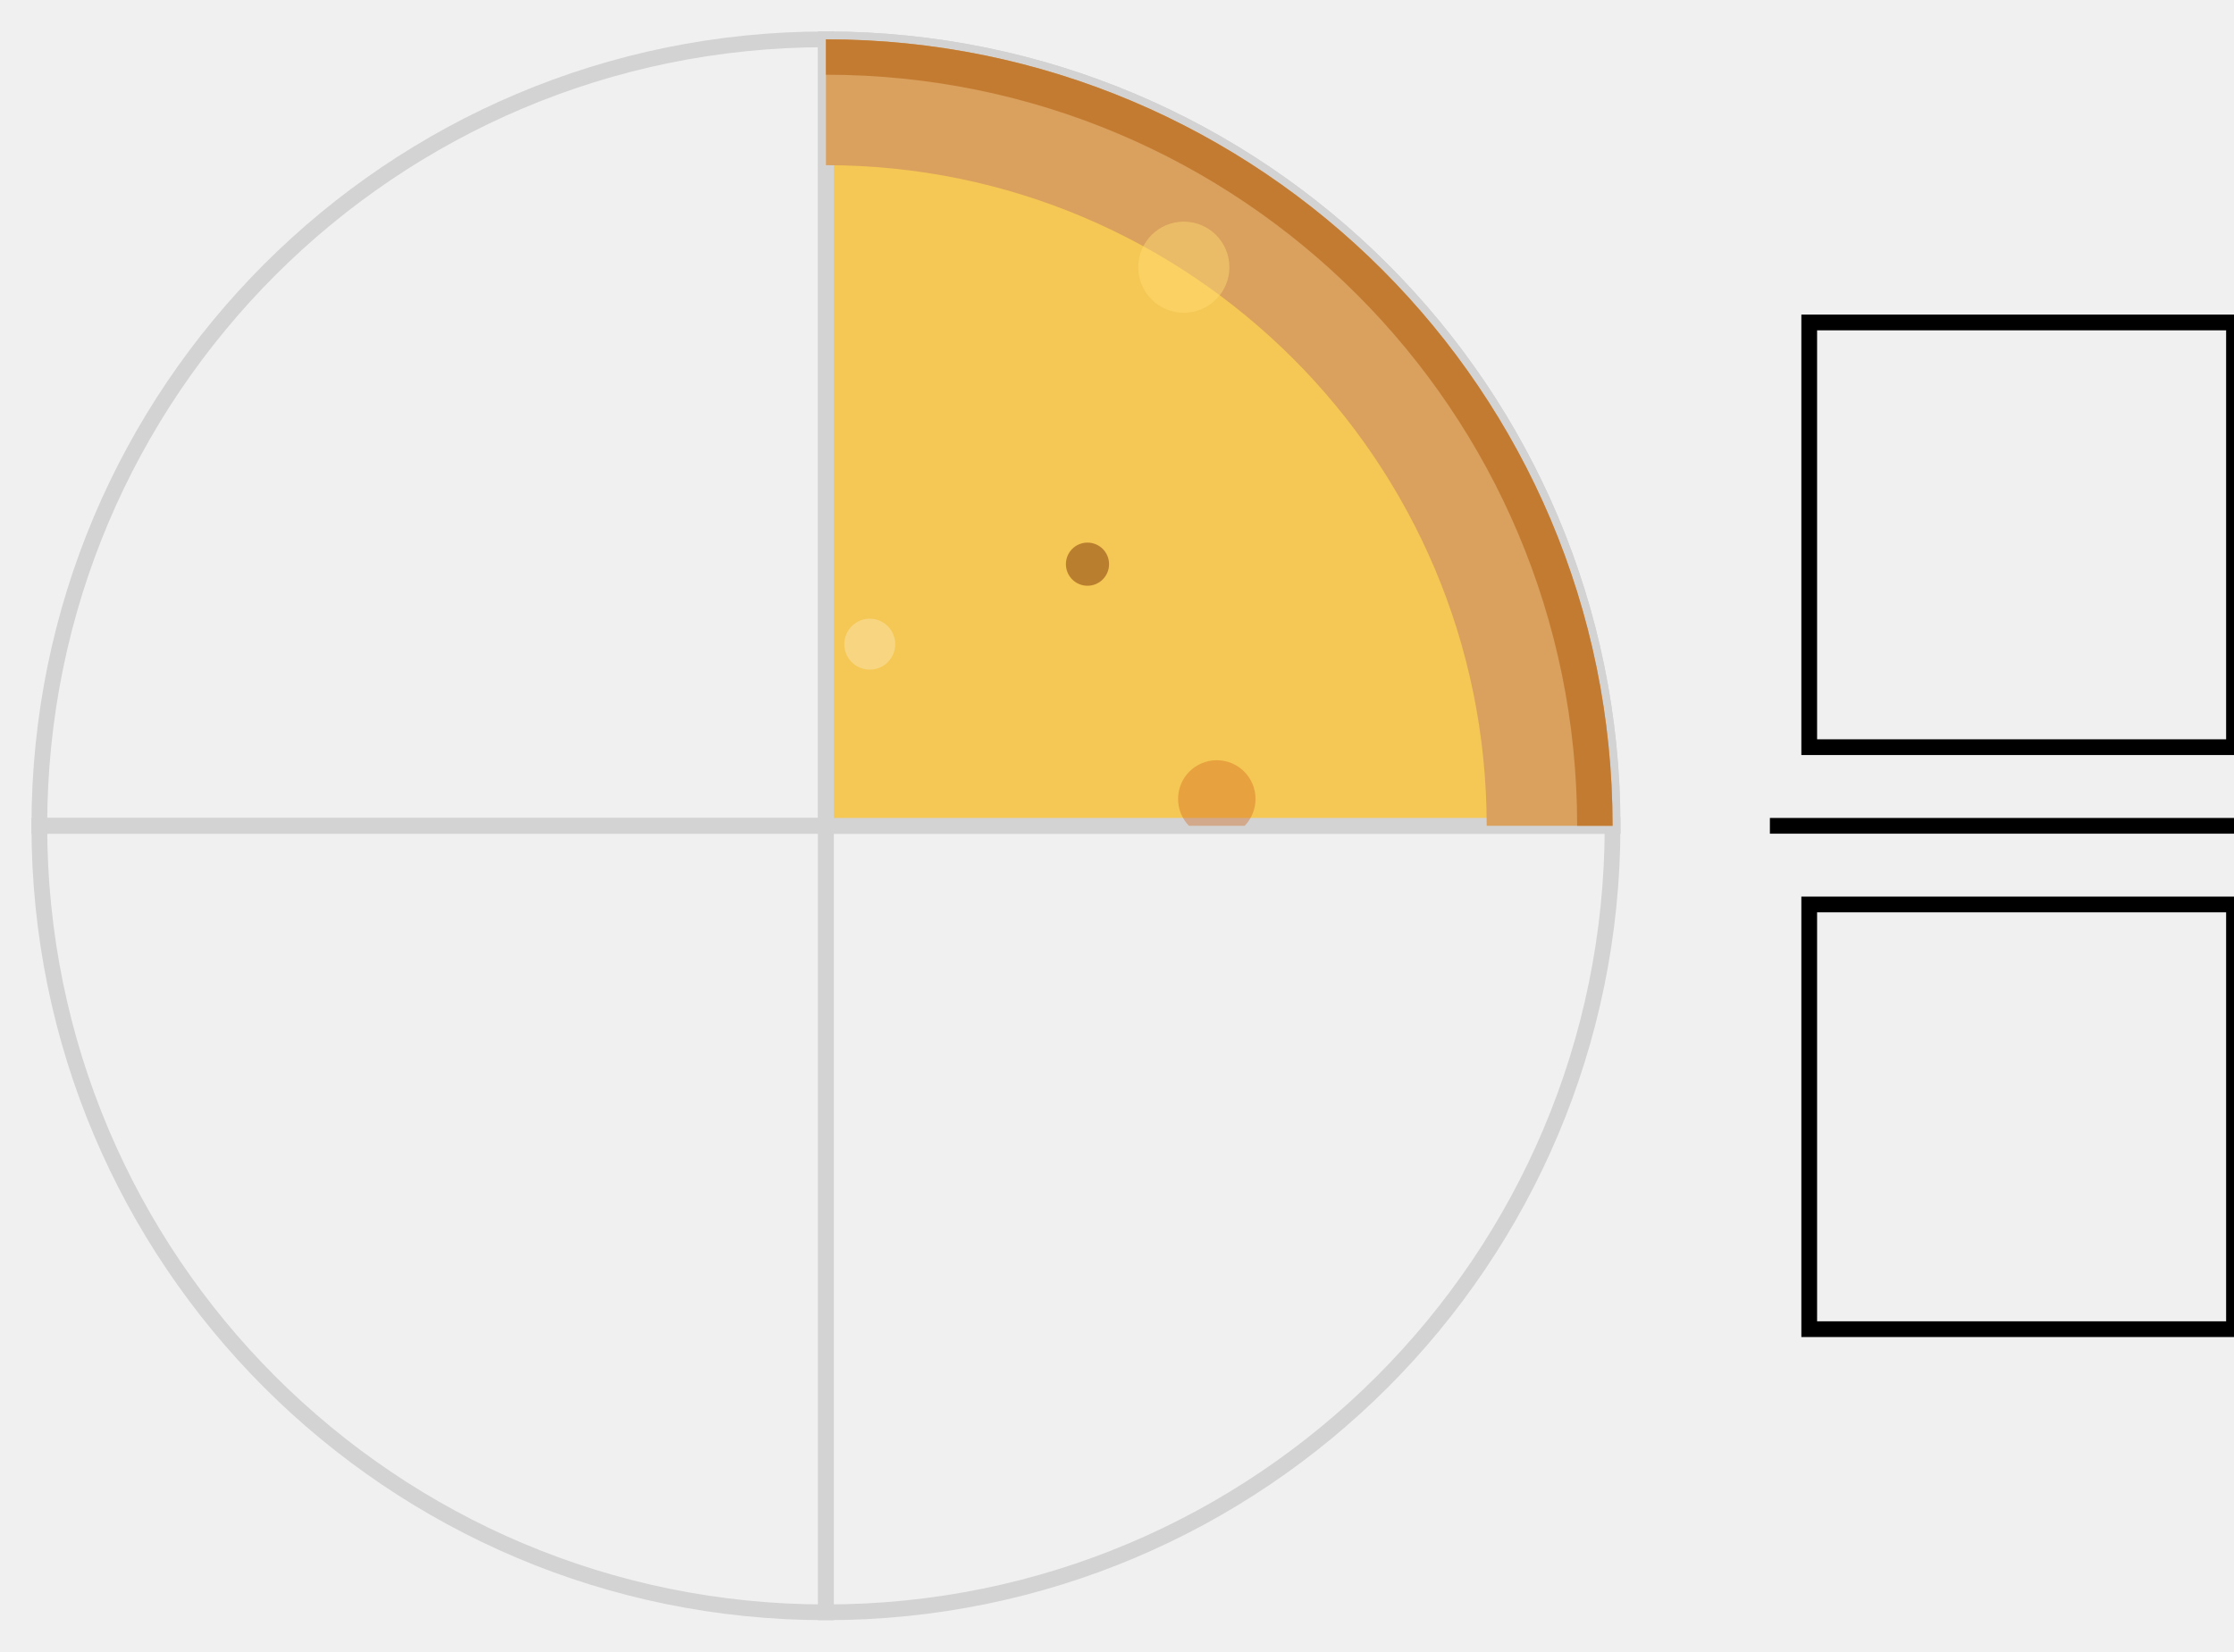
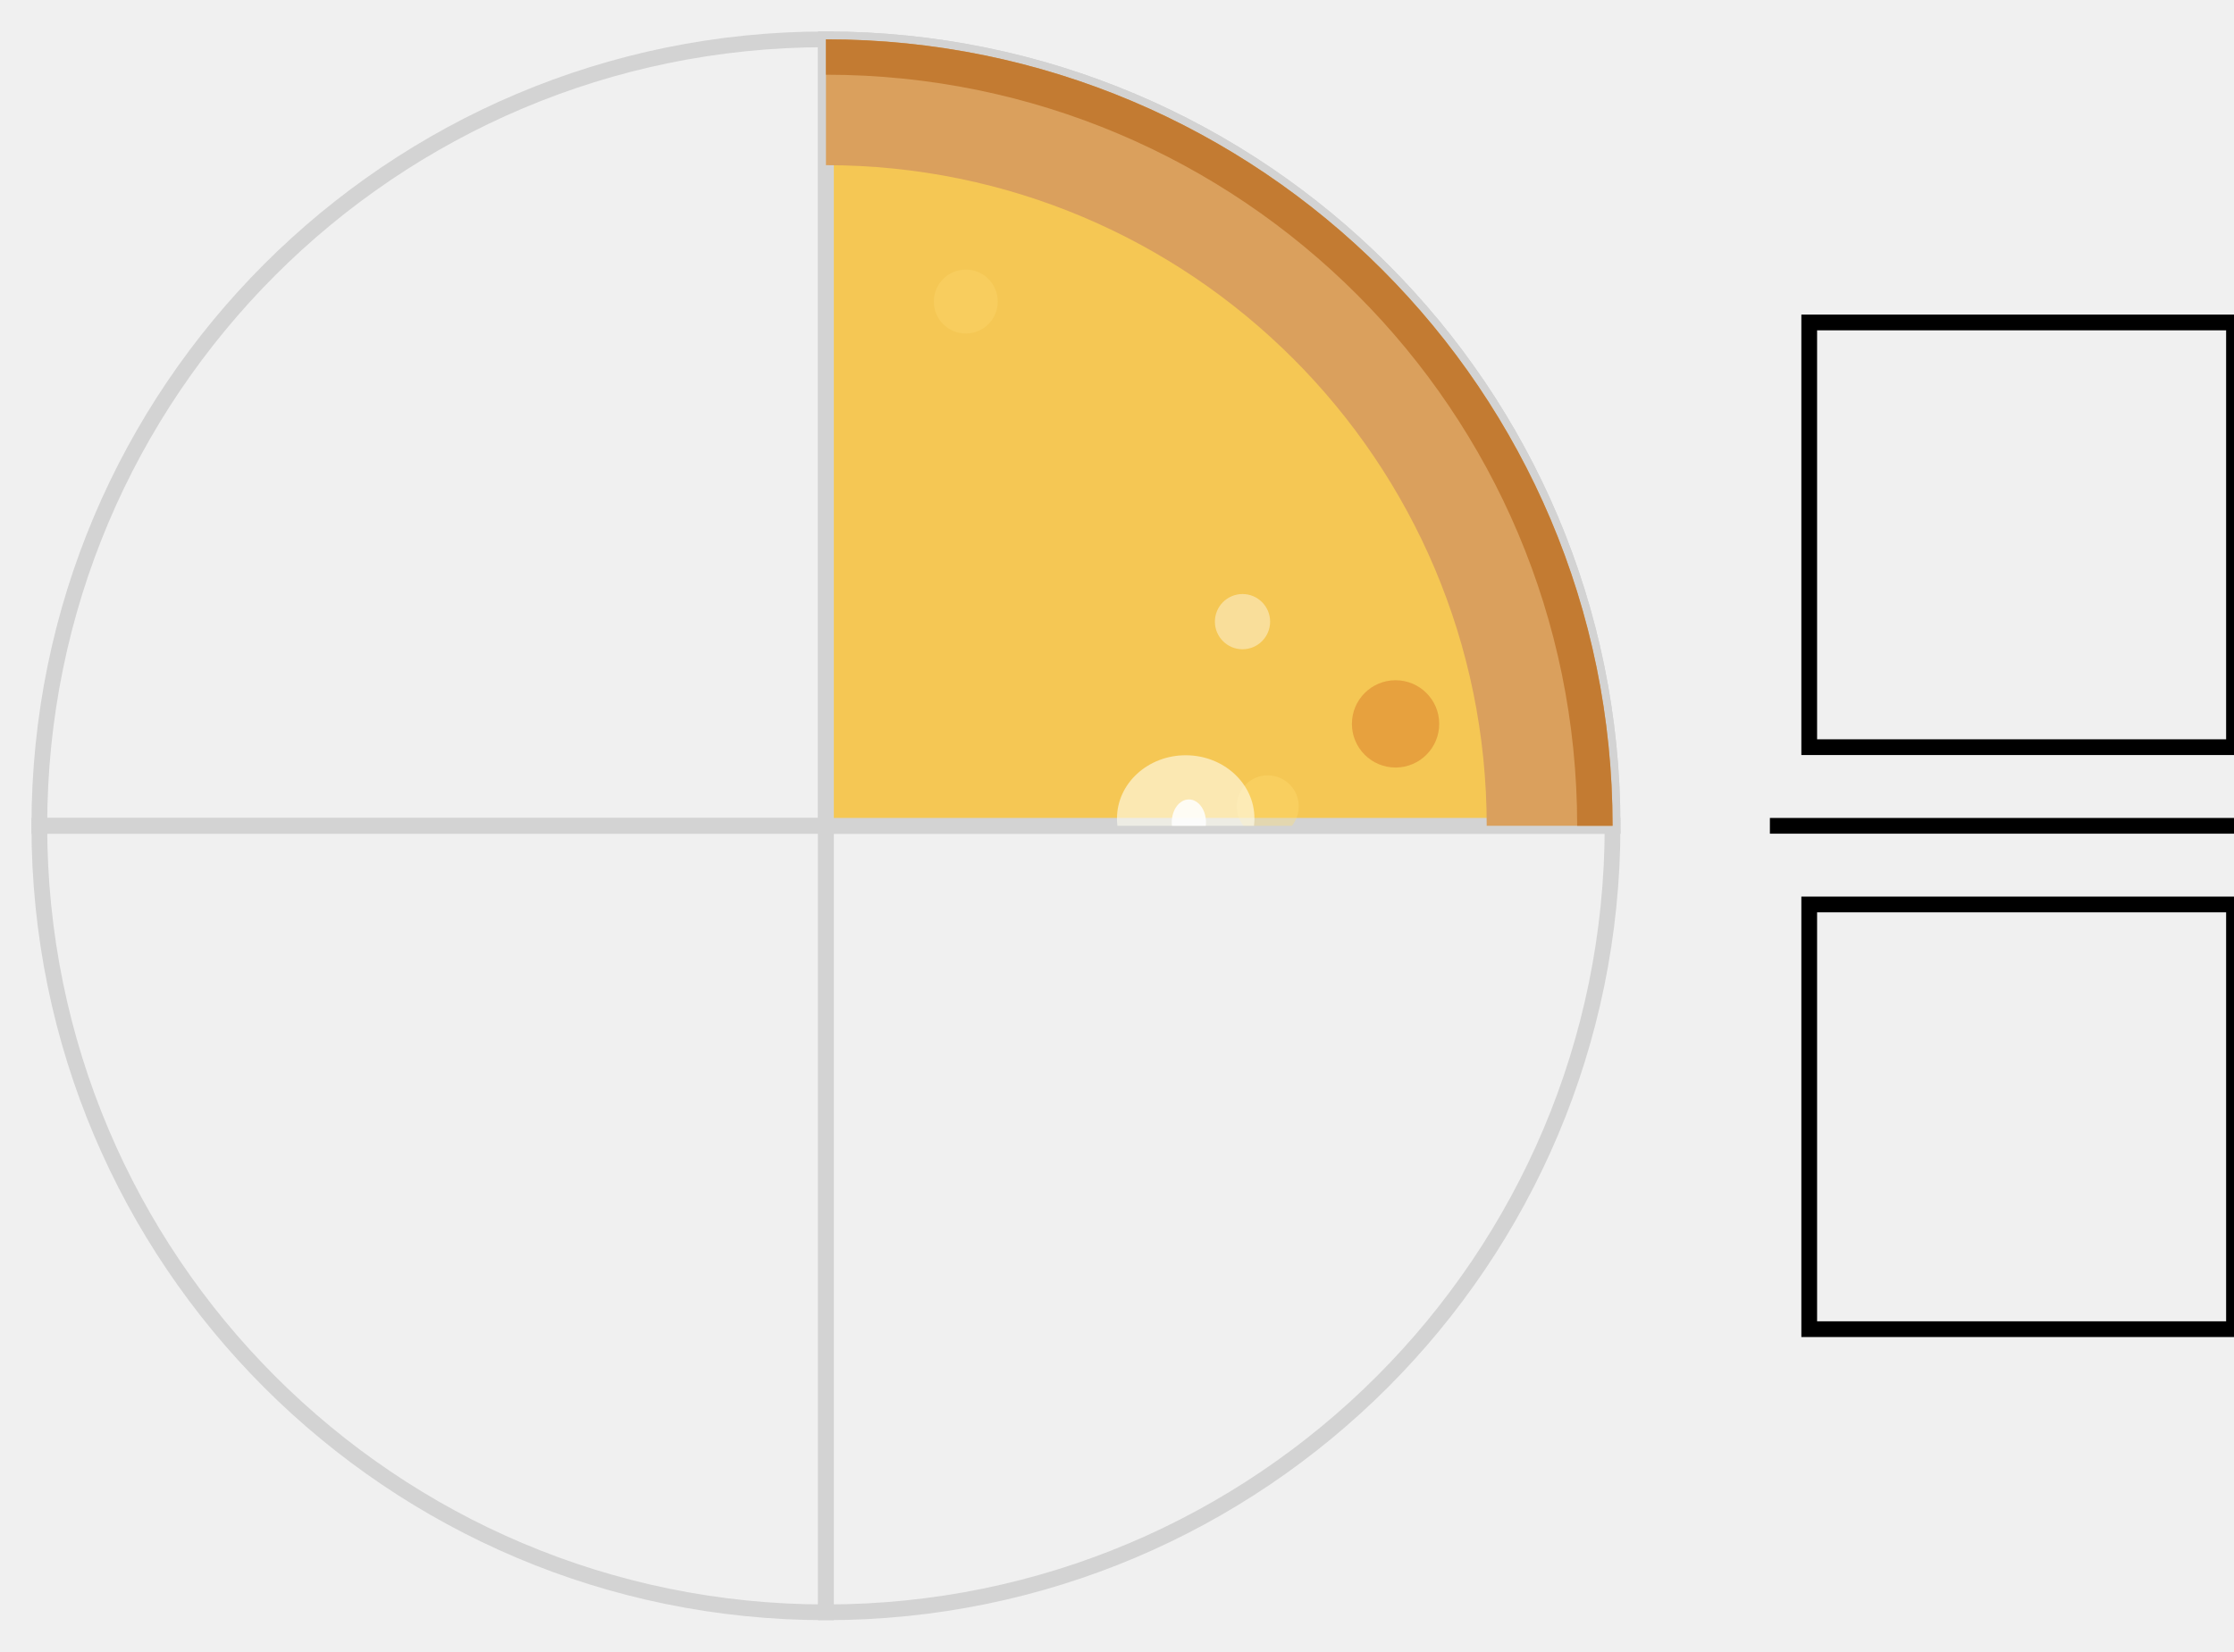
<svg xmlns="http://www.w3.org/2000/svg" xmlns:xlink="http://www.w3.org/1999/xlink" width="284.0" height="210" viewBox="0 0 284.0 210">
  <defs>
-     <clipPath id="clip-4431747728-4431597136">
+     <clipPath id="clip-4442397328-4511260624">
      <path d="M105.0,105.0 L105.0,5.0 A100,100,0,0,1,205.0,105.0 Z" fill="none" />
    </clipPath>
  </defs>
  <g>
    <path d="M105.0,105.0 L105.0,5.0 A100,100,0,0,1,205.0,105.0 Z" fill="none" stroke="lightgray" stroke-width="2" />
    <path d="M105.0,105.0 L205.0,105.0 A100,100,0,0,1,105.0,205.0 Z" fill="none" stroke="lightgray" stroke-width="2" />
    <path d="M105.0,105.0 L105.0,205.0 A100,100,0,0,1,5.0,105 Z" fill="none" stroke="lightgray" stroke-width="2" />
    <path d="M105.0,105.0 L5.0,105 A100,100,0,0,1,105,5.0 Z" fill="none" stroke="lightgray" stroke-width="2" />
    <path d="M105.0,105.0 L105.0,5.0 A100,100,0,0,1,205.0,105.0 Z" fill="#F5C754" stroke="lightgray" stroke-width="2" />
-     <use xlink:href="#clip-4431747728-4431597136" />
-     <g clip-path="url(#clip-4431747728-4431597136)">
+     <use xlink:href="#clip-4442397328-4511260624" />
+     <g clip-path="url(#clip-4442397328-4511260624)">
      <circle cx="105.0" cy="105.0" r="92" stroke="#DAA05D" stroke-width="16" fill="none" />
      <circle cx="105.0" cy="105.0" r="98" stroke="#C37B32" stroke-width="5" fill="none" />
-       <circle cx="110.569" cy="81.904" r="3.241" fill="#FFFFFF" fill-opacity="0.256" />
-       <circle cx="121.272" cy="123.536" r="4.779" fill="#8B4513" fill-opacity="0.368" />
-       <circle cx="56.76" cy="156.117" r="5.576" fill="#FFFFFF" fill-opacity="0.344" />
-       <circle cx="150.493" cy="33.976" r="5.797" fill="#FFDE75" fill-opacity="0.45" />
-       <circle cx="178.472" cy="128.152" r="5.357" fill="#8B4513" fill-opacity="0.521" />
-       <circle cx="63.467" cy="158.245" r="2.218" fill="#D2691E" fill-opacity="0.405" />
-       <circle cx="154.687" cy="101.583" r="4.922" fill="#D2691E" fill-opacity="0.399" />
-       <circle cx="84.431" cy="176.728" r="4.855" fill="#D2691E" fill-opacity="0.508" />
-       <circle cx="99.365" cy="139.489" r="5.557" fill="#FFFFFF" fill-opacity="0.524" />
-       <circle cx="31.786" cy="131.523" r="2.114" fill="#FFFFFF" fill-opacity="0.512" />
-       <circle cx="143.996" cy="176.881" r="2.837" fill="#FFDE75" fill-opacity="0.575" />
-       <circle cx="138.248" cy="71.733" r="2.743" fill="#8B4513" fill-opacity="0.555" />
-       <circle cx="62.464" cy="118.891" r="5.607" fill="#FFFFFF" fill-opacity="0.514" />
-       <circle cx="162.725" cy="116.227" r="2.846" fill="#8B4513" fill-opacity="0.316" />
-       <circle cx="89.528" cy="187.496" r="4.432" fill="#FFDE75" fill-opacity="0.564" />
-       <ellipse cx="60.134" cy="46.438" rx="8.113" ry="8.202" fill="#FFFDF0" fill-opacity="0.6" />
-       <ellipse cx="60.733" cy="46.327" rx="4.498" ry="2.846" fill="#FFFFFF" fill-opacity="0.85" />
-       <ellipse cx="40.967" cy="63.172" rx="6.292" ry="4.044" fill="#FFFDF0" fill-opacity="0.6" />
-       <ellipse cx="40.871" cy="64.155" rx="4.089" ry="2.897" fill="#FFFFFF" fill-opacity="0.85" />
-       <ellipse cx="67.679" cy="71.893" rx="9.851" ry="8.764" fill="#FFFDF0" fill-opacity="0.6" />
-       <ellipse cx="68.112" cy="71.682" rx="3.767" ry="2.701" fill="#FFFFFF" fill-opacity="0.85" />
+       <circle cx="72.392" cy="32.986" r="4.185" fill="#8B4513" fill-opacity="0.476" />
+       <circle cx="76.063" cy="97.472" r="4.616" fill="#D2691E" fill-opacity="0.473" />
+       <circle cx="157.955" cy="79.04" r="3.51" fill="#FFFFFF" fill-opacity="0.412" />
+       <circle cx="74.241" cy="134.209" r="4.751" fill="#8B4513" fill-opacity="0.303" />
+       <circle cx="86.201" cy="66.753" r="5.021" fill="#8B4513" fill-opacity="0.582" />
+       <circle cx="123.179" cy="142.247" r="3.643" fill="#FFFFFF" fill-opacity="0.443" />
+       <circle cx="40.011" cy="150.676" r="3.98" fill="#FFFFFF" fill-opacity="0.538" />
+       <circle cx="164.35" cy="136.624" r="5.847" fill="#FFFFFF" fill-opacity="0.391" />
+       <circle cx="88.367" cy="104.538" r="3.499" fill="#FFDE75" fill-opacity="0.201" />
+       <circle cx="122.778" cy="38.341" r="4.065" fill="#FFDE75" fill-opacity="0.29" />
+       <circle cx="177.413" cy="92.039" r="5.55" fill="#D2691E" fill-opacity="0.402" />
+       <circle cx="58.4" cy="75.802" r="4.845" fill="#FFFFFF" fill-opacity="0.278" />
+       <circle cx="113.67" cy="118.629" r="5.824" fill="#FFFFFF" fill-opacity="0.396" />
+       <circle cx="106.001" cy="169.476" r="3.724" fill="#D2691E" fill-opacity="0.526" />
+       <circle cx="161.159" cy="102.531" r="3.946" fill="#FFDE75" fill-opacity="0.364" />
+       <ellipse cx="85.693" cy="89.392" rx="8.461" ry="5.36" fill="#FFFDF0" fill-opacity="0.6" />
+       <ellipse cx="85.138" cy="88.681" rx="2.496" ry="2.662" fill="#FFFFFF" fill-opacity="0.85" />
+       <ellipse cx="66.915" cy="77.705" rx="9.094" ry="6.658" fill="#FFFDF0" fill-opacity="0.6" />
+       <ellipse cx="67.21" cy="78.403" rx="4.394" ry="3.938" fill="#FFFFFF" fill-opacity="0.85" />
+       <ellipse cx="150.735" cy="104.067" rx="8.738" ry="8.038" fill="#FFFDF0" fill-opacity="0.6" />
+       <ellipse cx="151.138" cy="104.56" rx="2.177" ry="2.915" fill="#FFFFFF" fill-opacity="0.85" />
    </g>
    <rect x="230.0" y="41.0" width="54.0" height="54.0" fill="none" stroke="black" stroke-width="2" />
    <rect x="230.0" y="115.0" width="54.0" height="54.0" fill="none" stroke="black" stroke-width="2" />
    <path d="M225.0,105.0 L289.0,105.0" stroke="black" stroke-width="2" />
  </g>
</svg>
